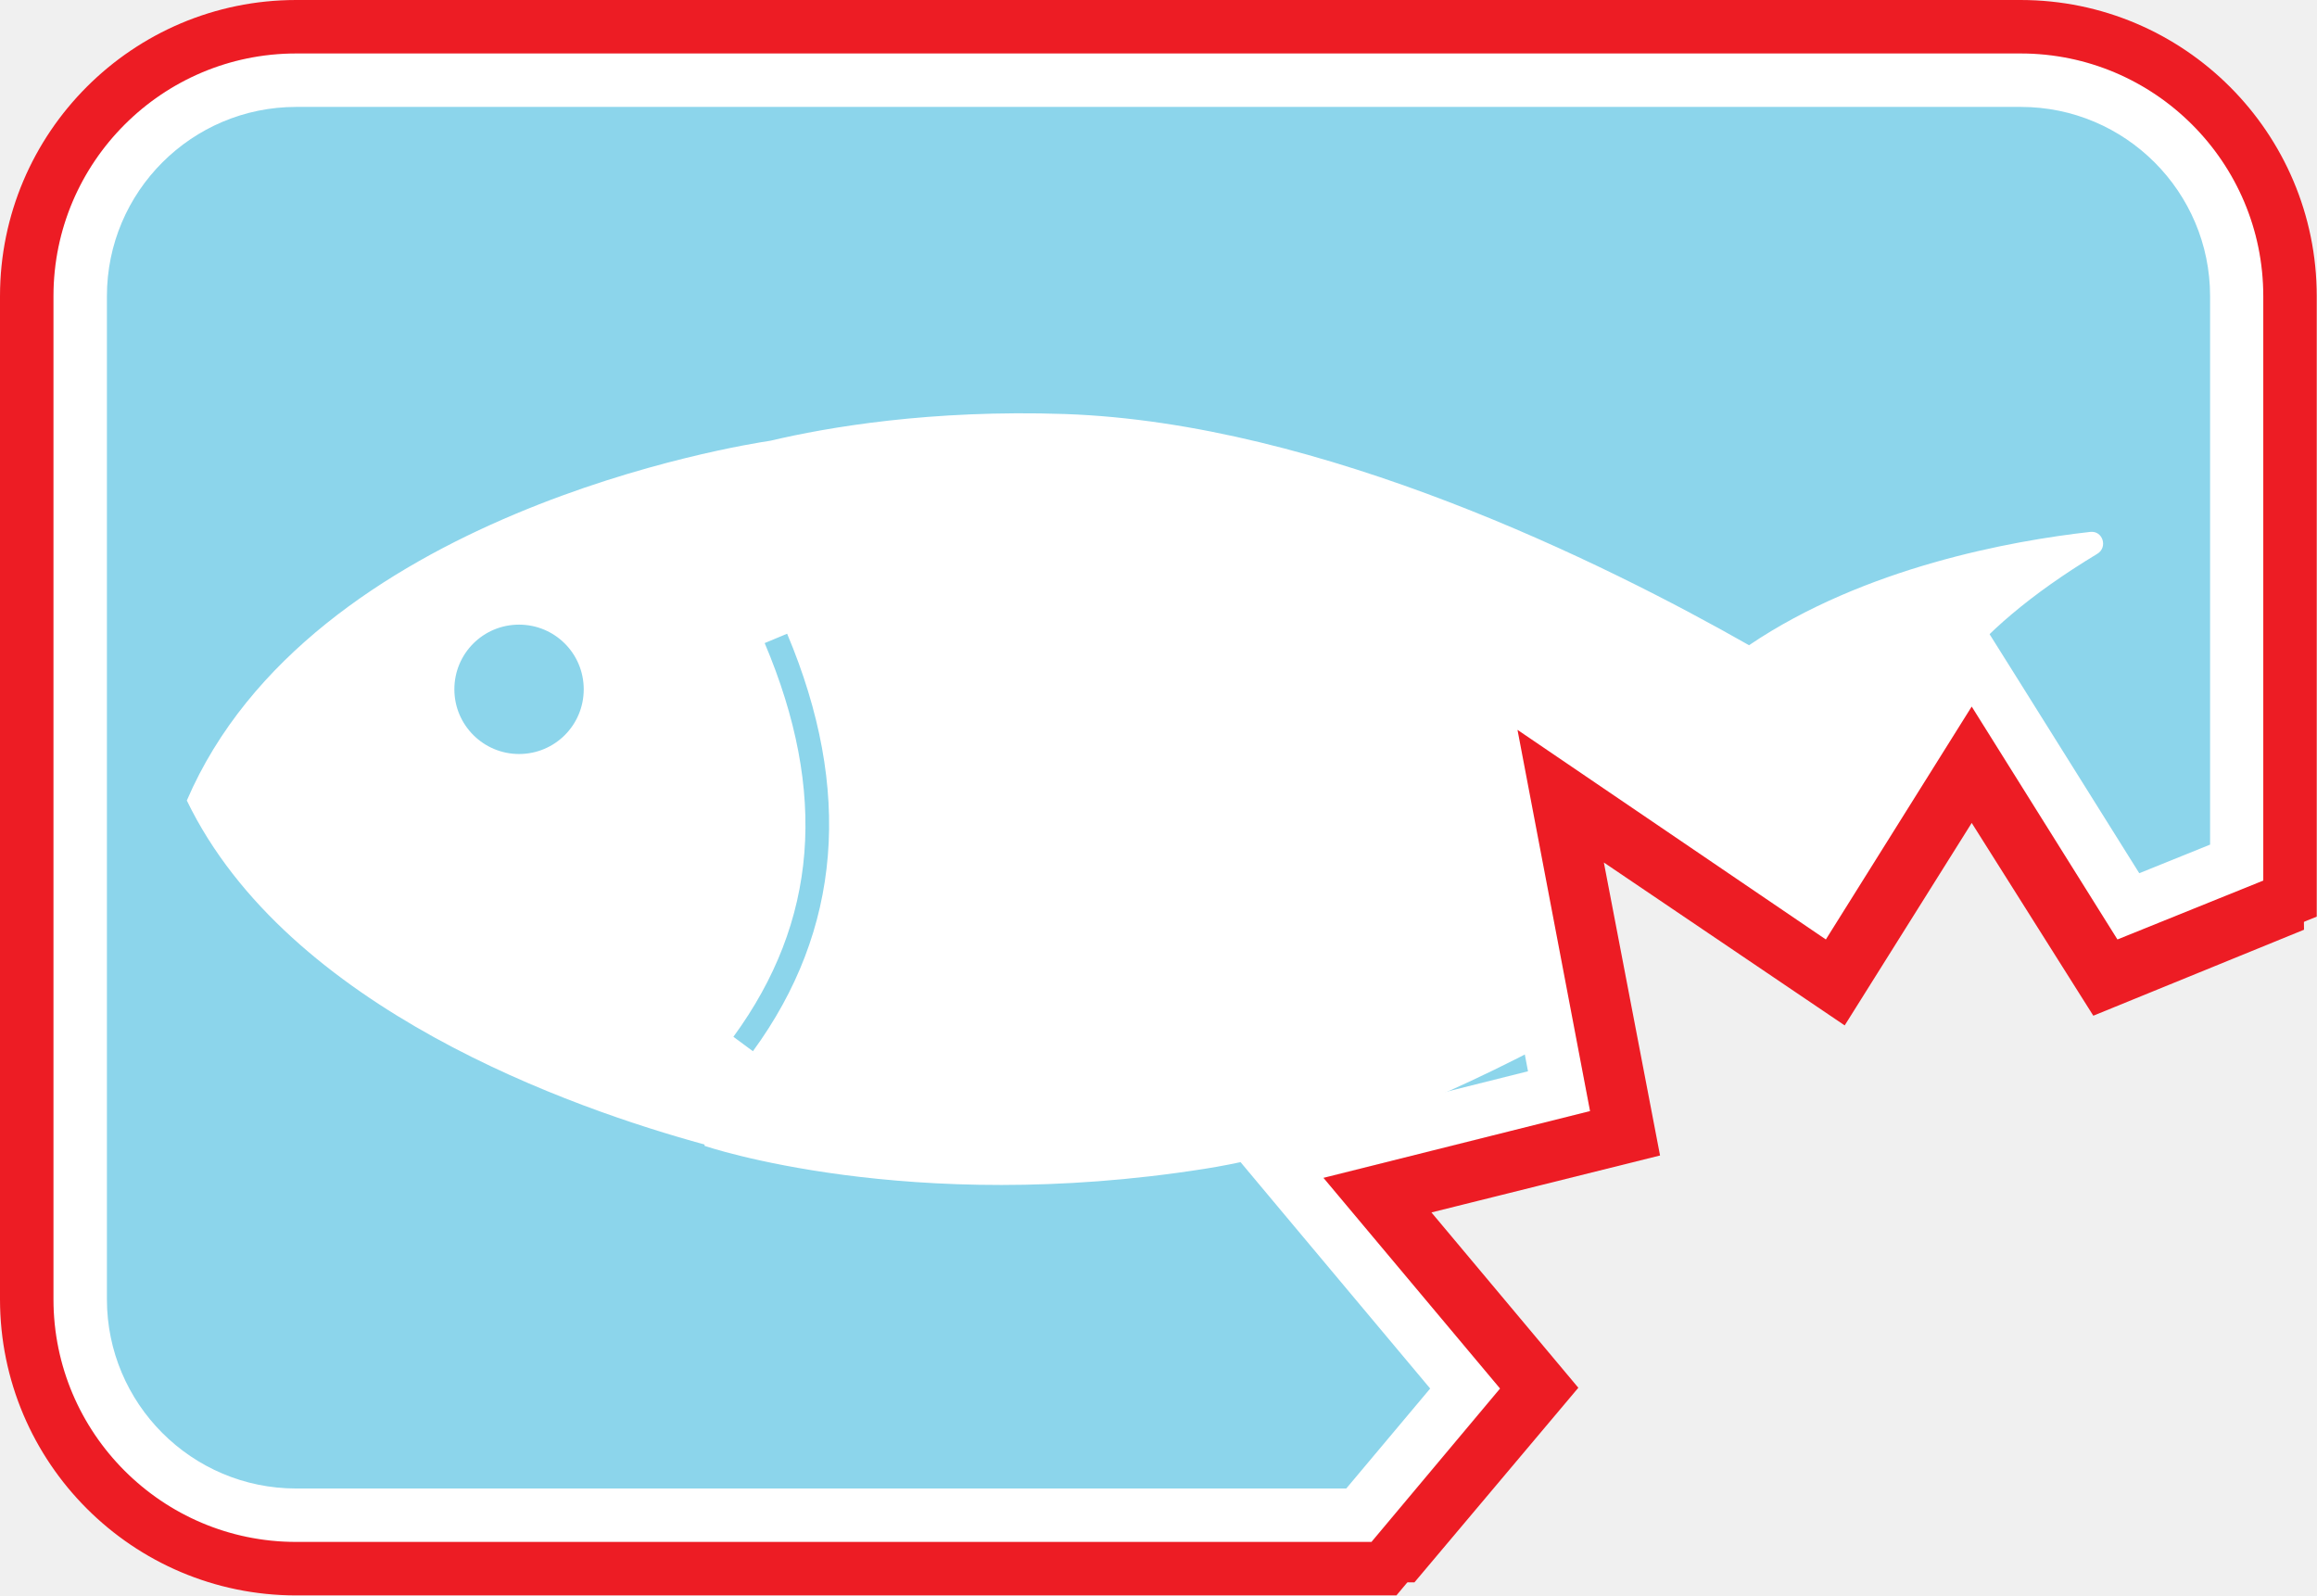
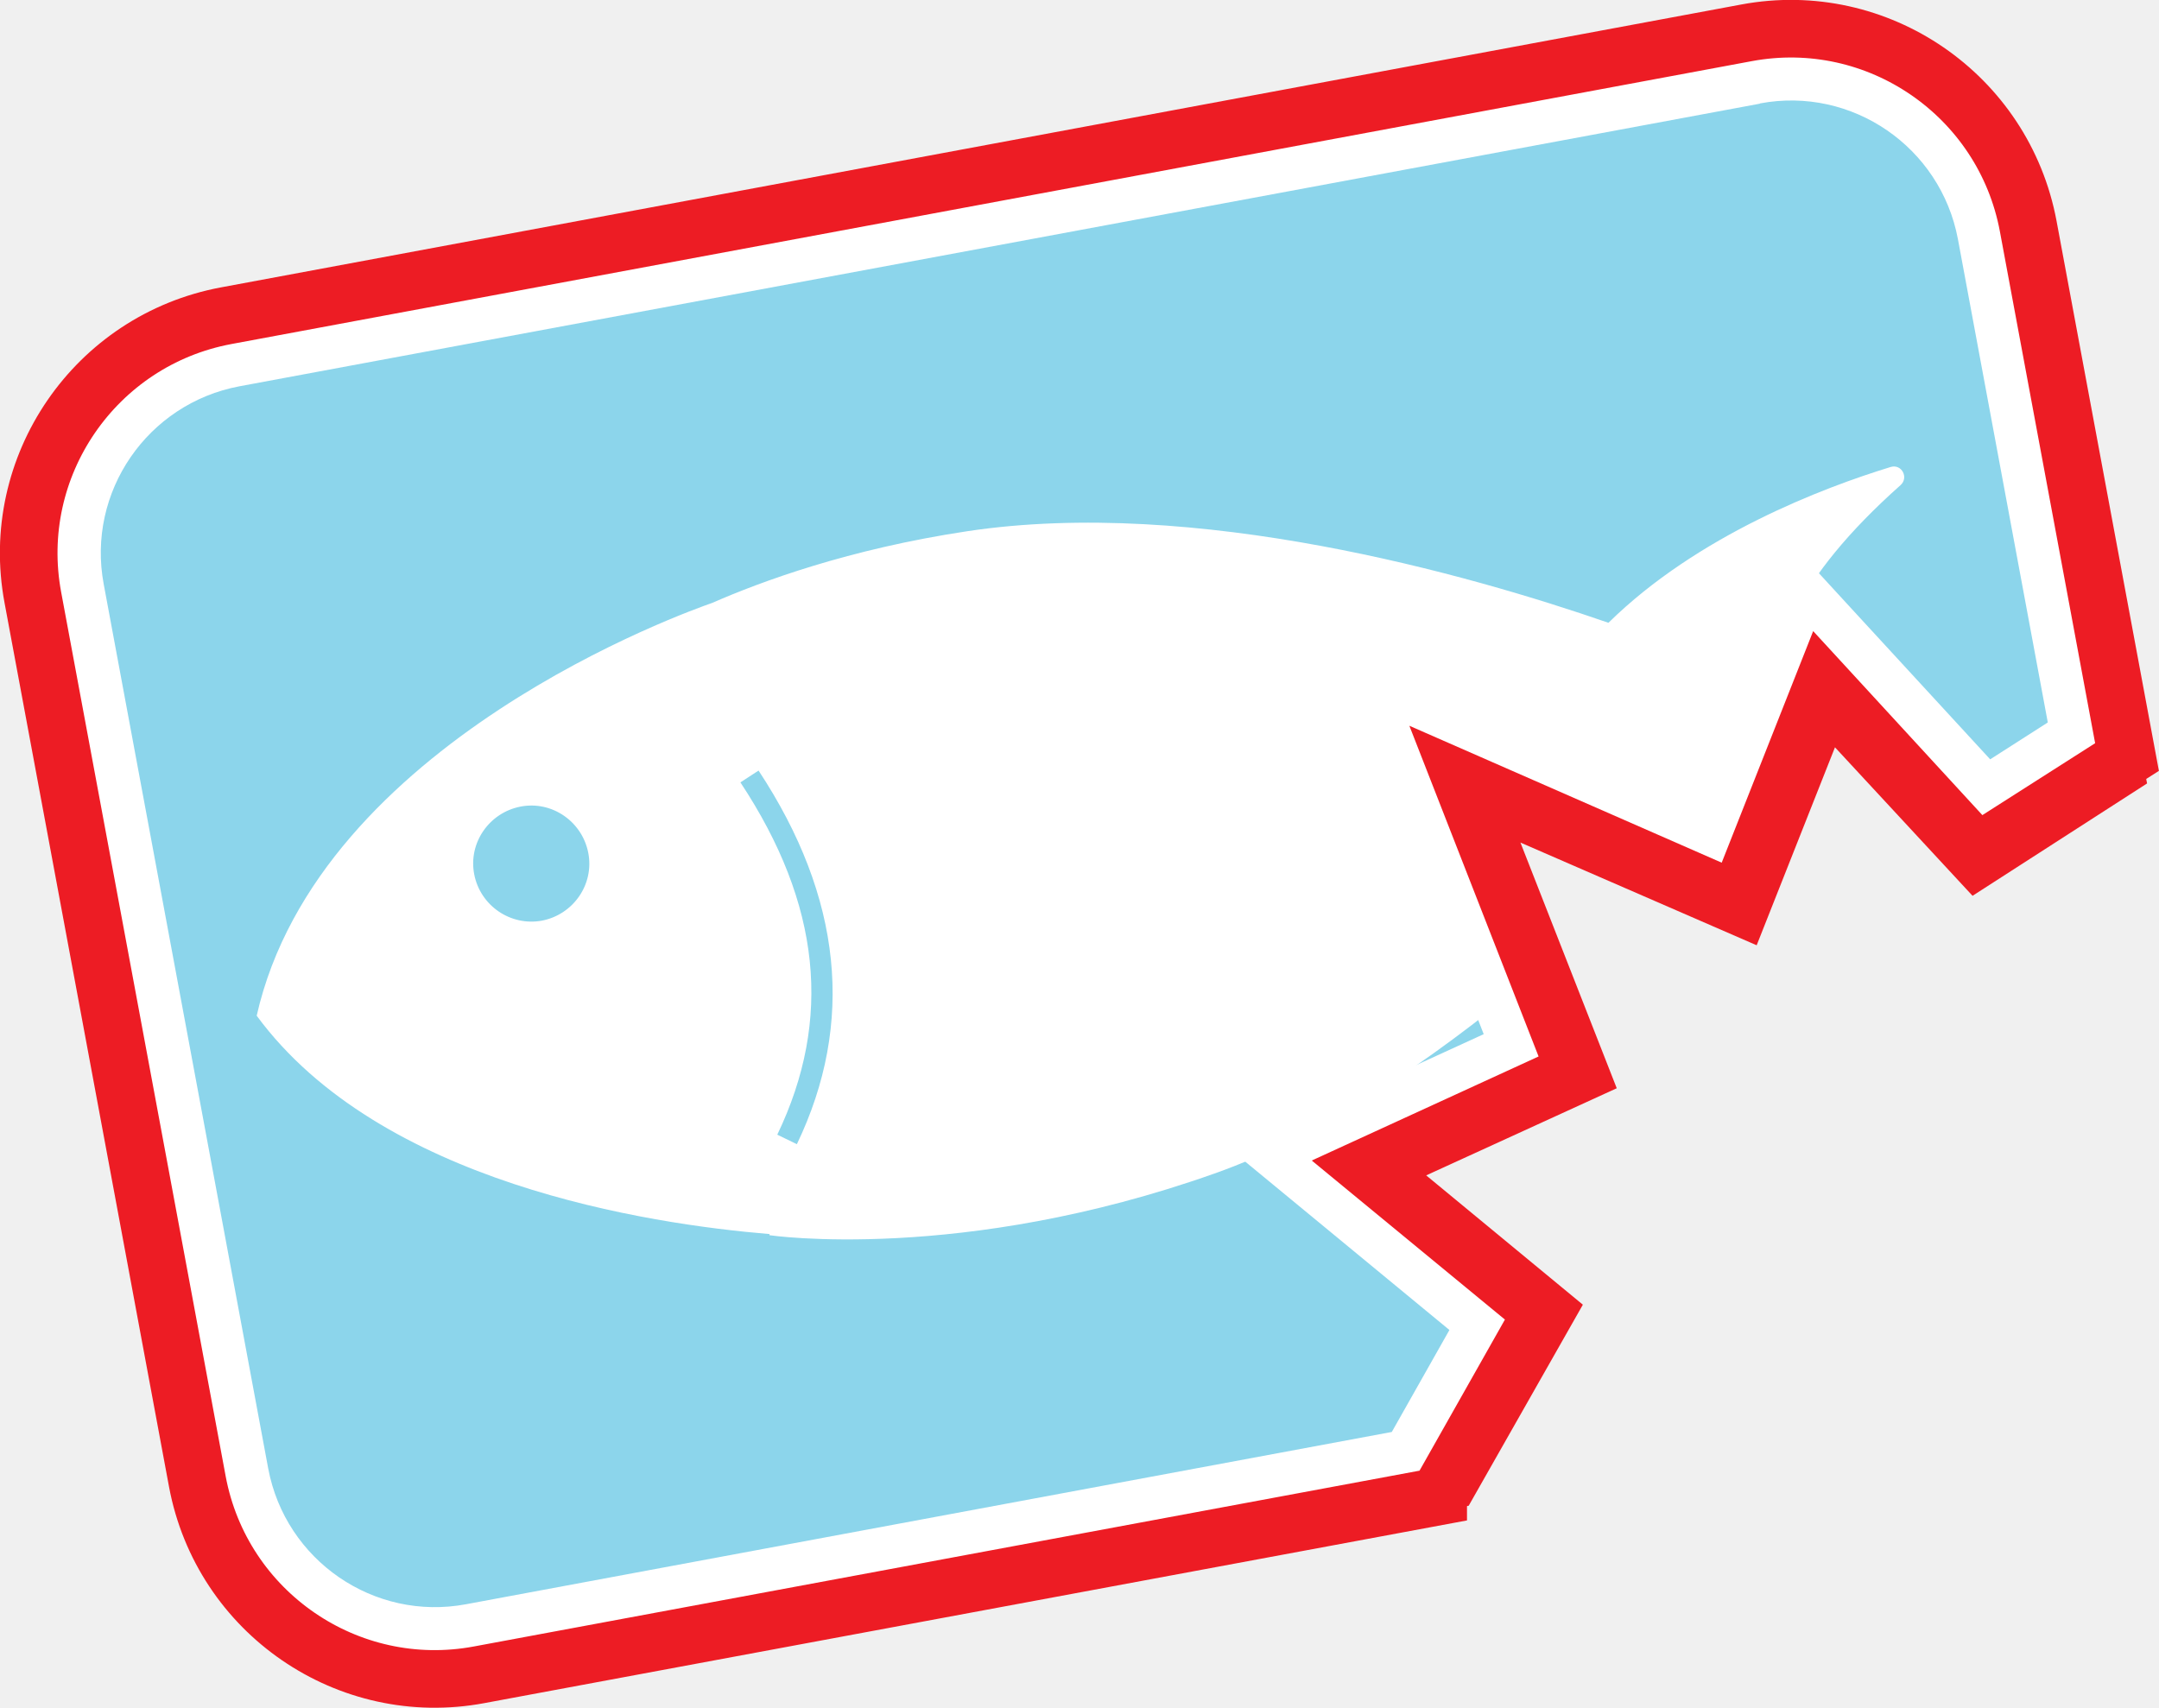
- <svg xmlns="http://www.w3.org/2000/svg" id="Layer_1" data-name="Layer 1" viewBox="0 0 86.69 59.69">
+ <svg xmlns="http://www.w3.org/2000/svg" id="Layer_1" data-name="Layer 1" viewBox="0 0 74.94 59.29">
  <defs>
    <style>
      .cls-1 {
        fill: #fff;
      }

      .cls-2 {
        fill: #ed1c24;
      }

      .cls-2, .cls-3 {
        stroke: #ed1c24;
        stroke-miterlimit: 10;
      }

      .cls-4 {
        fill: #8cd5eb;
      }

      .cls-5, .cls-3 {
        fill: none;
      }

      .cls-3 {
        stroke-width: 2px;
      }
    </style>
  </defs>
  <g>
    <g>
      <g>
-         <path class="cls-4" d="m11.08,56.69c-4.46,0-8.08-3.63-8.08-8.08V11.08C3,6.63,6.63,3,11.08,3h64.52c4.46,0,8.08,3.63,8.08,8.08v21.2l-4.05,1.63-5.86-9.36-5.75,9.19-12.67-8.62,2.99,15.7-10.61,2.65,7.09,8.46-3.98,4.75H11.08Z" />
-         <path class="cls-1" d="m75.61,4c3.91,0,7.08,3.18,7.08,7.08v20.52l-2.65,1.07-4.57-7.3-1.7-2.71-1.7,2.71-4.35,6.96-9.82-6.68-3.99-2.71.9,4.74,2.36,12.4-8.14,2.04-3.1.78,2.05,2.45,5.53,6.6-3.14,3.74H11.08c-3.91,0-7.08-3.18-7.08-7.08V11.08c0-3.91,3.18-7.08,7.08-7.08h64.52m0-2H11.08C6.07,2,2,6.07,2,11.08v37.52c0,5.02,4.07,9.08,9.08,9.08h40.23l4.81-5.74-6.6-7.88,9.98-2.49-2.71-14.26,11.54,7.85,5.45-8.72,5.45,8.72,5.46-2.2V11.08c0-5.02-4.07-9.08-9.08-9.08h0Z" />
+         <path class="cls-4" d="m16.33,56.51c-3.65.68-7.16-1.74-7.84-5.38L2.78,20.43c-.68-3.64,1.74-7.16,5.38-7.84L60.93,2.78c3.65-.68,7.16,1.74,7.84,5.38l3.23,17.34-3.06,1.95-6.22-6.76-3.3,8.39-11.67-5.12,4.83,12.39-8.27,3.78,7.09,5.84-2.53,4.49-32.52,6.05h0Z" />
+         <path class="cls-1" d="m61.09,3.59c3.2-.6,6.27,1.52,6.87,4.71l3.12,16.78-2,1.28-4.85-5.27-1.8-1.96-.98,2.48-2.5,6.35-9.05-3.97-3.68-1.61,1.46,3.74,3.82,9.78-6.35,2.91-2.42,1.11,2.05,1.69,5.53,4.56-2,3.54-32.13,5.98c-3.2.6-6.27-1.52-6.87-4.71L3.6,20.28c-.6-3.2,1.52-6.27,4.71-6.87L61.08,3.6m-.3-1.64L8,11.78c-4.1.76-6.81,4.71-6.04,8.81l5.71,30.69c.76,4.11,4.71,6.81,8.81,6.04l32.9-6.12,3.06-5.43-6.6-5.44,7.78-3.56-4.39-11.25,10.63,4.66,3.13-7.96,5.78,6.3,4.13-2.63-3.33-17.89c-.76-4.11-4.71-6.81-8.81-6.04h0Z" />
      </g>
      <g>
-         <path class="cls-5" d="m19.41,23.38c-1.33,0-2.42,1.08-2.42,2.42s1.08,2.42,2.42,2.42,2.42-1.08,2.42-2.42-1.08-2.42-2.42-2.42Z" />
-         <path class="cls-5" d="m28.6,24.08c2.36,5.6,1.98,10.42-1.17,14.73l.73.54c3.31-4.53,3.74-9.78,1.28-15.62l-.84.35Z" />
-         <path class="cls-1" d="m68.33,35.15l3.19-5.1c-.1-.36-.16-.72-.16-1.05.52-2.45,2-5.19,7.11-8.28.4-.24.21-.87-.26-.82-2.94.33-8.45,1.32-12.77,4.24-5.4-3.07-15.97-8.32-25.6-8.65-5.01-.17-8.86.49-11.02,1-1.01.15-17.2,2.69-21.83,13.46,3.78,7.82,14.47,11.53,19.37,12.87v.05s7.62,2.61,18.71.86c4.72-.74,9.86-3.05,14.22-5.47l-1.48-9.97,10.54,6.85Zm-48.91-6.94c-1.33,0-2.42-1.08-2.42-2.42s1.08-2.42,2.42-2.42,2.42,1.08,2.42,2.42-1.08,2.42-2.42,2.42Zm8.75,11.12l-.73-.54c3.15-4.31,3.54-9.13,1.17-14.73l.84-.35c2.46,5.84,2.03,11.09-1.28,15.62Z" />
+         <path class="cls-5" d="m18.07,28c-1.09.2-1.81,1.25-1.61,2.35s1.25,1.81,2.35,1.61,1.81-1.25,1.61-2.35-1.25-1.81-2.35-1.61Z" />
+         <path class="cls-5" d="m25.69,27.17c2.78,4.22,3.21,8.22,1.28,12.23l.68.33c2.02-4.21,1.57-8.57-1.33-12.97l-.63.41Z" />
+         <path class="cls-1" d="m59.87,30.18l1.83-4.66c-.14-.28-.24-.56-.29-.83.05-2.08.85-4.55,4.56-7.85.29-.26.04-.74-.34-.63-2.35.72-6.71,2.37-9.8,5.41-4.88-1.69-14.33-4.37-22.25-3.18-4.12.62-7.17,1.75-8.86,2.49-.8.28-13.66,4.82-15.81,14.33,4.28,5.82,13.59,7.23,17.8,7.58v.04s6.64.98,15.44-2.14c3.75-1.32,7.6-3.99,10.8-6.64l-2.73-7.93,9.66,4h-.01Zm-41.06,1.78c-1.09.2-2.14-.52-2.35-1.61s.52-2.14,1.61-2.35,2.14.52,2.35,1.61-.52,2.14-1.61,2.35Zm8.85,7.76l-.68-.33c1.92-4,1.51-8.01-1.28-12.23l.63-.41c2.9,4.4,3.35,8.76,1.33,12.97Z" />
      </g>
    </g>
-     <polygon class="cls-2" points="52.69 58.7 51.78 58.69 57.44 51.94 51.33 44.65 60.66 42.31 58.22 29.49 68.63 36.57 73.78 28.33 78.83 36.4 85.69 33.64 85.7 34.45 78.52 37.38 73.77 29.85 68.87 37.66 59.29 31.18 61.53 42.86 52.66 45.07 58.4 51.92 52.69 58.7" />
+     <polygon class="cls-2" points="50.66 51.82 49.92 51.95 53.52 45.57 47.41 40.54 54.69 37.2 50.74 27.09 60.33 31.29 63.29 23.77 68.65 29.6 73.84 26.3 73.97 26.96 68.55 30.45 63.52 25.02 60.7 32.15 51.87 28.31 55.48 37.52 48.57 40.68 54.3 45.41 50.66 51.82" />
  </g>
-   <path class="cls-3" d="m51.78,58.69H11.08c-5.56,0-10.08-4.52-10.08-10.08V11.08C1,5.52,5.52,1,11.08,1h64.52c5.56,0,10.08,4.52,10.08,10.08v22.54l-6.86,2.77-5.05-8.07-5.16,8.24-10.4-7.07,2.44,12.82-9.34,2.34,6.12,7.3-5.65,6.74Z" />
+   <path class="cls-3" d="m49.92,51.95l-33.29,6.19c-4.55.85-8.93-2.16-9.78-6.71L1.14,20.74c-.85-4.55,2.16-8.93,6.71-9.78L60.62,1.14c4.55-.85,8.93,2.16,9.78,6.71l3.43,18.43-5.19,3.31-5.36-5.83-2.97,7.52-9.58-4.2,3.95,10.11-7.28,3.34,6.12,5.04s-3.6,6.37-3.6,6.37Z" />
</svg>
